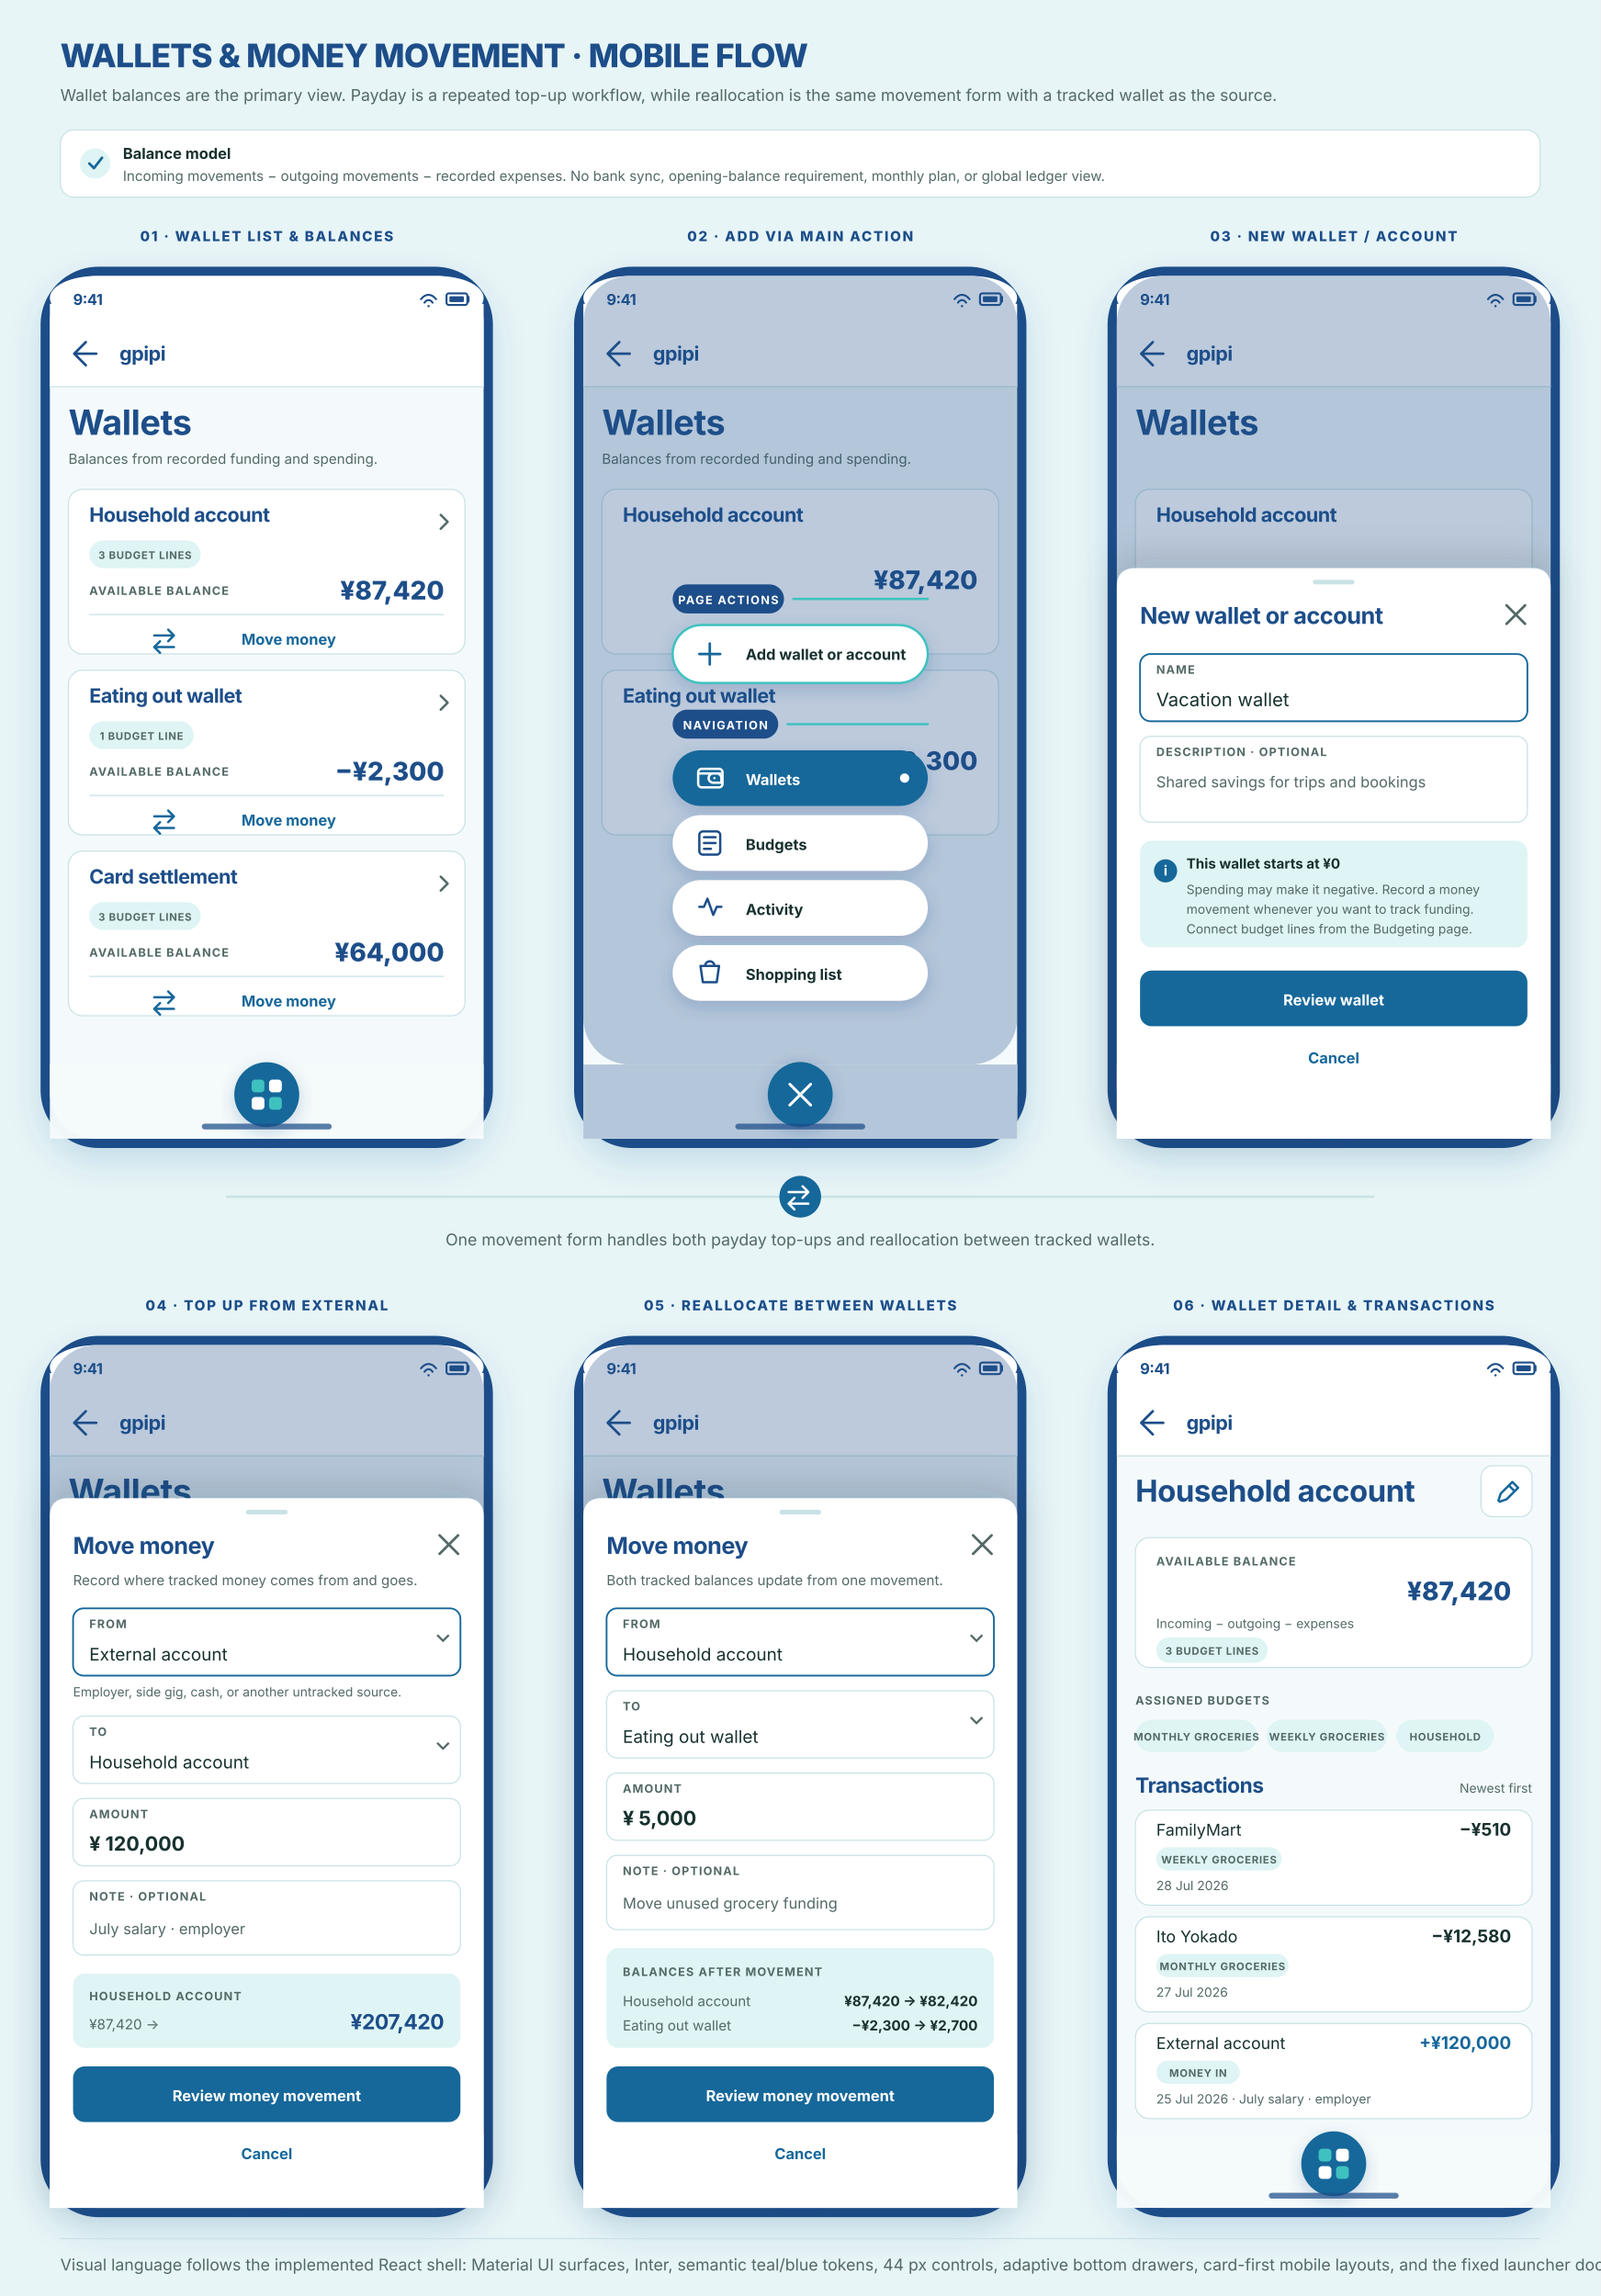
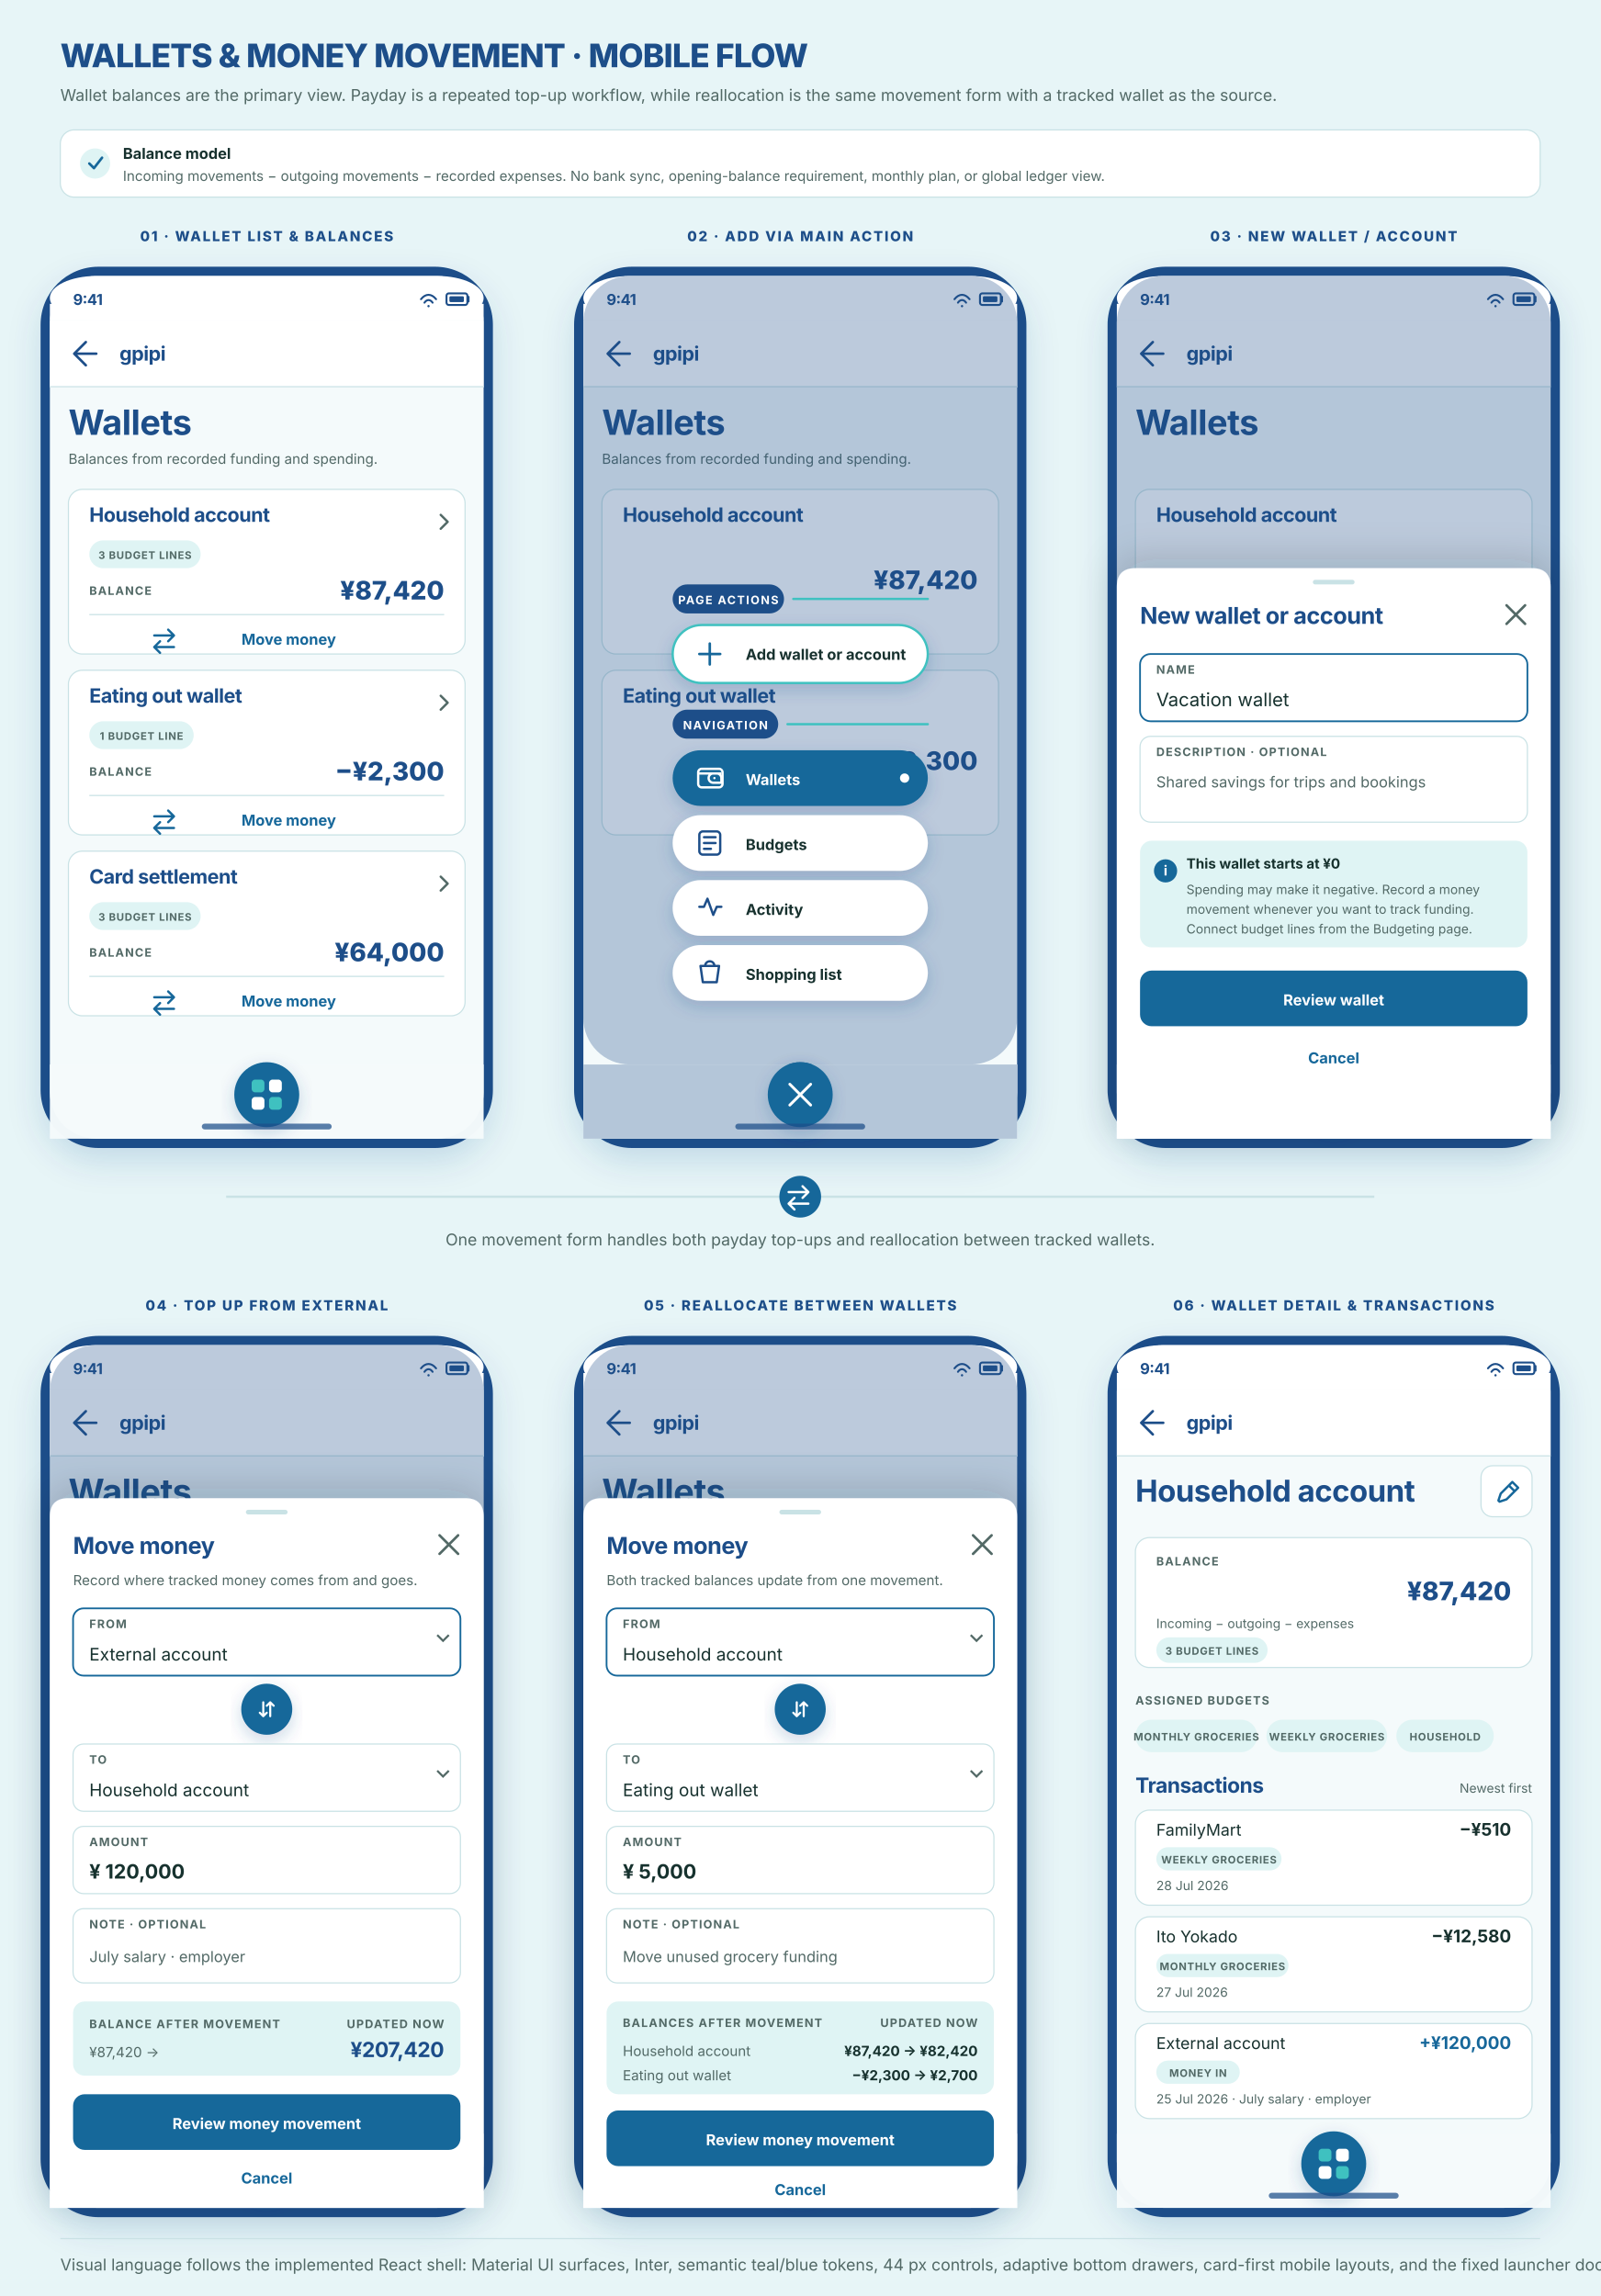
<svg xmlns="http://www.w3.org/2000/svg" width="1380" height="1980" viewBox="0 0 1380 1980" role="img" aria-labelledby="title description">
  <defs>
    <filter id="phone-shadow" x="-20%" y="-10%" width="140%" height="140%">
      <feDropShadow dx="0" dy="12" stdDeviation="14" flood-color="#1D4E89" flood-opacity="0.16" />
    </filter>
    <filter id="sheet-shadow" x="-20%" y="-20%" width="140%" height="140%">
      <feDropShadow dx="0" dy="-8" stdDeviation="16" flood-color="#17312E" flood-opacity="0.16" />
    </filter>
    <filter id="control-shadow" x="-20%" y="-30%" width="140%" height="170%">
      <feDropShadow dx="0" dy="5" stdDeviation="7" flood-color="#1D4E89" flood-opacity="0.22" />
    </filter>
    <style>
      .app { font-family: Inter, system-ui, -apple-system, BlinkMacSystemFont, "Segoe UI", sans-serif; }
      .board-title { fill: #1D4E89; font-size: 28px; font-weight: 760; letter-spacing: -0.6px; }
      .board-copy { fill: #526966; font-size: 14px; }
      .board-label { fill: #1D4E89; font-size: 12px; font-weight: 760; letter-spacing: 1.4px; }
      .heading { fill: #1D4E89; font-weight: 720; letter-spacing: -0.35px; }
      .body { fill: #17312E; }
      .secondary { fill: #526966; }
      .eyebrow { fill: #526966; font-size: 10px; font-weight: 720; letter-spacing: 0.9px; }
      .chip { fill: #526966; font-size: 9px; font-weight: 720; letter-spacing: 0.55px; }
      .button { fill: #FFFFFF; font-size: 13px; font-weight: 720; text-anchor: middle; }
      .button-secondary { fill: #16679A; font-size: 13px; font-weight: 720; text-anchor: middle; }
      .money { fill: #1D4E89; font-size: 22px; font-weight: 760; text-anchor: end; }
      .signed-positive { fill: #16679A; font-size: 15px; font-weight: 740; text-anchor: end; }
      .signed-negative { fill: #17312E; font-size: 15px; font-weight: 740; text-anchor: end; }
      .small { fill: #526966; font-size: 11px; }
    </style>
    <g id="phone-base">
      <rect x="0" y="0" width="390" height="760" rx="50" fill="#1D4E89" filter="url(#phone-shadow)" />
      <rect x="8" y="8" width="374" height="744" rx="40" fill="#F4FAFB" />
      <rect x="8" y="8" width="374" height="38" rx="40" fill="#FFFFFF" />
      <rect x="8" y="32" width="374" height="14" fill="#FFFFFF" />
      <text x="28" y="33" class="heading" font-size="13">9:41</text>
      <g fill="none" stroke="#1D4E89" stroke-width="1.7" stroke-linecap="round" stroke-linejoin="round">
        <path d="M328 28c4-5 9-5 13 0" />
        <path d="M331 31c2-3 5-3 7 0" />
        <circle cx="334.5" cy="34" r="1" fill="#1D4E89" stroke="none" />
        <rect x="350" y="23" width="18" height="10" rx="2" />
        <path d="M369 26v4" />
      </g>
      <rect x="352.5" y="25.5" width="12.5" height="5" rx="1" fill="#1D4E89" />
      <rect x="8" y="46" width="374" height="58" fill="#FFFFFF" />
      <rect x="16" y="53" width="44" height="44" rx="10" fill="#FFFFFF" />
      <path d="M39 65 29 75l10 10M30 75h18" fill="none" stroke="#1D4E89" stroke-width="2.2" stroke-linecap="round" stroke-linejoin="round" />
      <text x="68" y="81" class="heading" font-size="17">gpipi</text>
      <line x1="8" y1="103.5" x2="382" y2="103.5" stroke="#C9E2E5" />
    </g>
    <g id="phone-footer">
      <rect x="8" y="688" width="374" height="64" fill="#F4FAFB" fill-opacity="0.98" />
      <circle cx="195" cy="714" r="28" fill="#16679A" filter="url(#control-shadow)" />
      <rect x="182" y="701" width="11" height="11" rx="3" fill="#3FC1C0" />
      <rect x="197" y="701" width="11" height="11" rx="3" fill="#FFFFFF" />
      <rect x="182" y="716" width="11" height="11" rx="3" fill="#FFFFFF" />
      <rect x="197" y="716" width="11" height="11" rx="3" fill="#3FC1C0" />
      <rect x="139" y="739" width="112" height="5" rx="2.5" fill="#1D4E89" fill-opacity="0.72" />
    </g>
    <g id="phone-footer-close">
      <rect x="8" y="688" width="374" height="64" fill="#F4FAFB" />
      <rect x="8" y="688" width="374" height="64" fill="#1D4E89" opacity="0.30" />
      <circle cx="195" cy="714" r="28" fill="#16679A" filter="url(#control-shadow)" />
      <path d="m186 705 18 18m0-18-18 18" fill="none" stroke="#FFFFFF" stroke-width="2.4" stroke-linecap="round" />
      <rect x="139" y="739" width="112" height="5" rx="2.5" fill="#1D4E89" fill-opacity="0.72" />
    </g>
    <g id="drawer-handle">
      <rect x="177" y="10" width="36" height="4" rx="2" fill="#C9E2E5" />
    </g>
    <g id="move-icon">
      <path d="M2 8h17m-5-5 5 5-5 5M19 18H2m5-5-5 5 5 5" fill="none" stroke="currentColor" stroke-width="2" stroke-linecap="round" stroke-linejoin="round" />
    </g>
    <g id="edit-icon">
      <path d="m5 20 2-6L17 4l5 5-10 10-6 2Z" fill="none" stroke="currentColor" stroke-width="2" stroke-linecap="round" stroke-linejoin="round" />
      <path d="m14 7 5 5" fill="none" stroke="currentColor" stroke-width="2" />
    </g>
    <g id="wallet-icon">
      <rect x="2" y="5" width="21" height="16" rx="3" fill="none" stroke="currentColor" stroke-width="2" />
      <path d="M2 9h16a4 4 0 0 1 4 4v4h-7a4 4 0 0 1 0-8h7" fill="none" stroke="currentColor" stroke-width="2" />
      <circle cx="16" cy="13" r="1" fill="currentColor" />
    </g>
    <g id="budget-icon">
      <rect x="3" y="3" width="18" height="20" rx="3" fill="none" stroke="currentColor" stroke-width="2" />
      <path d="M7 8h10M7 13h10M7 18h6" fill="none" stroke="currentColor" stroke-width="2" stroke-linecap="round" />
    </g>
    <g id="activity-icon">
      <path d="M3 12h4l3-7 5 14 3-7h4" fill="none" stroke="currentColor" stroke-width="2" stroke-linecap="round" stroke-linejoin="round" />
    </g>
    <g id="shopping-icon">
      <path d="M4 7h16l-2 14H6L4 7Zm4 0a4 4 0 0 1 8 0" fill="none" stroke="currentColor" stroke-width="2" stroke-linecap="round" stroke-linejoin="round" />
    </g>
    <g id="add-icon">
      <path d="M12 3v18M3 12h18" fill="none" stroke="currentColor" stroke-width="2.2" stroke-linecap="round" />
    </g>
+     <g id="swap-icon">
+       <path d="M5 2v12m-3-3 3 3 3-3M11 14V2M8 5l3-3 3 3" fill="none" stroke="currentColor" stroke-width="1.8" stroke-linecap="round" stroke-linejoin="round" />
+     </g>
  </defs>
  <rect width="1380" height="1980" fill="#E7F5F7" />
  <g class="app">
    <text x="52" y="58" class="board-title">WALLETS &amp; MONEY MOVEMENT · MOBILE FLOW</text>
    <text x="52" y="87" class="board-copy">Wallet balances are the primary view. Payday is a repeated top-up workflow, while reallocation is the same movement form with a tracked wallet as the source.</text>
    <rect x="52" y="112" width="1276" height="58" rx="12" fill="#FFFFFF" stroke="#C9E2E5" />
    <circle cx="82" cy="141" r="13" fill="#DFF4F4" />
    <path d="m77 141 4 4 7-9" fill="none" stroke="#16679A" stroke-width="2.2" stroke-linecap="round" stroke-linejoin="round" />
    <text x="106" y="137" class="body" font-size="13" font-weight="700">Balance model</text>
    <text x="106" y="156" class="secondary" font-size="12">Incoming movements − outgoing movements − recorded expenses. No bank sync, opening-balance requirement, monthly plan, or global ledger view.</text>
    <text x="230" y="208" class="board-label" text-anchor="middle">01 · WALLET LIST &amp; BALANCES</text>
    <g transform="translate(35 230)">
      <use href="#phone-base" />
      <text x="24" y="145" class="heading" font-size="30">Wallets</text>
      <text x="24" y="170" class="secondary" font-size="12">Balances from recorded funding and spending.</text>
      <rect x="24" y="192" width="342" height="142" rx="12" fill="#FFFFFF" stroke="#C9E2E5" />
      <text x="42" y="220" class="heading" font-size="17">Household account</text>
      <path d="m345 214 6 6-6 6" fill="none" stroke="#526966" stroke-width="2" stroke-linecap="round" stroke-linejoin="round" />
      <rect x="42" y="236" width="96" height="24" rx="12" fill="#DFF4F4" />
      <text x="90" y="252" class="chip" text-anchor="middle">3 BUDGET LINES</text>
-       <text x="42" y="283" class="eyebrow">AVAILABLE BALANCE</text>
+       <text x="42" y="283" class="eyebrow">BALANCE</text>
      <text x="348" y="287" class="money">¥87,420</text>
      <line x1="42" y1="300" x2="348" y2="300" stroke="#C9E2E5" />
      <g transform="translate(96 310)" color="#16679A">
        <use href="#move-icon" />
      </g>
      <text x="214" y="326" class="button-secondary">Move money</text>
      <rect x="24" y="348" width="342" height="142" rx="12" fill="#FFFFFF" stroke="#C9E2E5" />
      <text x="42" y="376" class="heading" font-size="17">Eating out wallet</text>
      <path d="m345 370 6 6-6 6" fill="none" stroke="#526966" stroke-width="2" stroke-linecap="round" stroke-linejoin="round" />
      <rect x="42" y="392" width="90" height="24" rx="12" fill="#DFF4F4" />
      <text x="87" y="408" class="chip" text-anchor="middle">1 BUDGET LINE</text>
-       <text x="42" y="439" class="eyebrow">AVAILABLE BALANCE</text>
+       <text x="42" y="439" class="eyebrow">BALANCE</text>
      <text x="348" y="443" class="money">−¥2,300</text>
      <line x1="42" y1="456" x2="348" y2="456" stroke="#C9E2E5" />
      <g transform="translate(96 466)" color="#16679A">
        <use href="#move-icon" />
      </g>
      <text x="214" y="482" class="button-secondary">Move money</text>
      <rect x="24" y="504" width="342" height="142" rx="12" fill="#FFFFFF" stroke="#C9E2E5" />
      <text x="42" y="532" class="heading" font-size="17">Card settlement</text>
      <path d="m345 526 6 6-6 6" fill="none" stroke="#526966" stroke-width="2" stroke-linecap="round" stroke-linejoin="round" />
      <rect x="42" y="548" width="96" height="24" rx="12" fill="#DFF4F4" />
      <text x="90" y="564" class="chip" text-anchor="middle">3 BUDGET LINES</text>
-       <text x="42" y="595" class="eyebrow">AVAILABLE BALANCE</text>
+       <text x="42" y="595" class="eyebrow">BALANCE</text>
      <text x="348" y="599" class="money">¥64,000</text>
      <line x1="42" y1="612" x2="348" y2="612" stroke="#C9E2E5" />
      <g transform="translate(96 622)" color="#16679A">
        <use href="#move-icon" />
      </g>
      <text x="214" y="638" class="button-secondary">Move money</text>
      <use href="#phone-footer" />
    </g>
    <text x="690" y="208" class="board-label" text-anchor="middle">02 · ADD VIA MAIN ACTION</text>
    <g transform="translate(495 230)">
      <use href="#phone-base" />
      <text x="24" y="145" class="heading" font-size="30">Wallets</text>
      <text x="24" y="170" class="secondary" font-size="12">Balances from recorded funding and spending.</text>
      <rect x="24" y="192" width="342" height="142" rx="12" fill="#FFFFFF" stroke="#C9E2E5" />
      <text x="42" y="220" class="heading" font-size="17">Household account</text>
      <text x="348" y="278" class="money">¥87,420</text>
      <rect x="24" y="348" width="342" height="142" rx="12" fill="#FFFFFF" stroke="#C9E2E5" />
      <text x="42" y="376" class="heading" font-size="17">Eating out wallet</text>
      <text x="348" y="434" class="money">−¥2,300</text>
      <use href="#phone-footer" />
      <rect x="8" y="8" width="374" height="680" rx="40" fill="#1D4E89" opacity="0.30" />
      <g>
        <rect x="85" y="274" width="96" height="25" rx="12.5" fill="#1D4E89" />
        <text x="133" y="291" fill="#FFFFFF" font-size="10" font-weight="740" letter-spacing="1.1" text-anchor="middle">PAGE ACTIONS</text>
        <line x1="189" y1="286.5" x2="305" y2="286.5" stroke="#3FC1C0" stroke-width="2" stroke-linecap="round" />
        <rect x="85" y="309" width="220" height="50" rx="25" fill="#FFFFFF" stroke="#3FC1C0" stroke-width="2" filter="url(#control-shadow)" />
        <g transform="translate(105 322)" color="#16679A">
          <use href="#add-icon" />
        </g>
        <text x="148" y="339" class="body" font-size="13" font-weight="700">Add wallet or account</text>
        <rect x="85" y="382" width="91" height="25" rx="12.5" fill="#1D4E89" />
        <text x="130.5" y="399" fill="#FFFFFF" font-size="10" font-weight="740" letter-spacing="1.1" text-anchor="middle">NAVIGATION</text>
        <line x1="184" y1="394.5" x2="305" y2="394.5" stroke="#3FC1C0" stroke-width="2" stroke-linecap="round" />
        <rect x="85" y="417" width="220" height="48" rx="24" fill="#16679A" filter="url(#control-shadow)" />
        <g transform="translate(105 428)" color="#FFFFFF">
          <use href="#wallet-icon" />
        </g>
        <text x="148" y="447" fill="#FFFFFF" font-size="13" font-weight="720">Wallets</text>
        <circle cx="285" cy="441" r="4" fill="#FFFFFF" />
        <rect x="85" y="473" width="220" height="48" rx="24" fill="#FFFFFF" filter="url(#control-shadow)" />
        <g transform="translate(105 484)" color="#1D4E89">
          <use href="#budget-icon" />
        </g>
        <text x="148" y="503" class="body" font-size="13" font-weight="680">Budgets</text>
        <rect x="85" y="529" width="220" height="48" rx="24" fill="#FFFFFF" filter="url(#control-shadow)" />
        <g transform="translate(105 540)" color="#1D4E89">
          <use href="#activity-icon" />
        </g>
        <text x="148" y="559" class="body" font-size="13" font-weight="680">Activity</text>
        <rect x="85" y="585" width="220" height="48" rx="24" fill="#FFFFFF" filter="url(#control-shadow)" />
        <g transform="translate(105 596)" color="#1D4E89">
          <use href="#shopping-icon" />
        </g>
        <text x="148" y="615" class="body" font-size="13" font-weight="680">Shopping list</text>
      </g>
      <use href="#phone-footer-close" />
    </g>
    <text x="1150" y="208" class="board-label" text-anchor="middle">03 · NEW WALLET / ACCOUNT</text>
    <g transform="translate(955 230)">
      <use href="#phone-base" />
      <text x="24" y="145" class="heading" font-size="30">Wallets</text>
      <rect x="24" y="192" width="342" height="142" rx="12" fill="#FFFFFF" stroke="#C9E2E5" />
      <text x="42" y="220" class="heading" font-size="17">Household account</text>
      <text x="348" y="278" class="money">¥87,420</text>
      <use href="#phone-footer" />
      <rect x="8" y="8" width="374" height="744" rx="40" fill="#1D4E89" opacity="0.30" />
      <g filter="url(#sheet-shadow)">
        <path d="M8 276q0-16 16-16h342q16 0 16 16v476H8Z" fill="#FFFFFF" />
        <use href="#drawer-handle" transform="translate(0 260)" />
        <text x="28" y="308" class="heading" font-size="20">New wallet or account</text>
        <path d="m344 292 16 16m0-16-16 16" fill="none" stroke="#526966" stroke-width="2.2" stroke-linecap="round" />
        <rect x="28" y="334" width="334" height="58" rx="9" fill="#FFFFFF" stroke="#16679A" stroke-width="1.5" />
        <text x="42" y="351" class="eyebrow">NAME</text>
        <text x="42" y="379" class="body" font-size="16">Vacation wallet</text>
        <rect x="28" y="405" width="334" height="74" rx="9" fill="#FFFFFF" stroke="#C9E2E5" />
        <text x="42" y="422" class="eyebrow">DESCRIPTION · OPTIONAL</text>
        <text x="42" y="449" class="secondary" font-size="13">Shared savings for trips and bookings</text>
        <rect x="28" y="495" width="334" height="92" rx="10" fill="#DFF4F4" />
        <circle cx="50" cy="521" r="10" fill="#16679A" />
        <text x="50" y="525" fill="#FFFFFF" font-size="12" font-weight="740" text-anchor="middle">i</text>
        <text x="68" y="519" class="body" font-size="12" font-weight="700">This wallet starts at ¥0</text>
        <text x="68" y="541" class="secondary" font-size="11">Spending may make it negative. Record a money</text>
        <text x="68" y="558" class="secondary" font-size="11">movement whenever you want to track funding.</text>
        <text x="68" y="575" class="secondary" font-size="11">Connect budget lines from the Budgeting page.</text>
        <rect x="28" y="607" width="334" height="48" rx="10" fill="#16679A" />
        <text x="195" y="637" class="button">Review wallet</text>
        <text x="195" y="687" class="button-secondary">Cancel</text>
      </g>
    </g>
    <path d="M195 1032h990" fill="none" stroke="#C9E2E5" stroke-width="2" />
    <circle cx="690" cy="1032" r="18" fill="#16679A" />
    <g transform="translate(678 1020)" color="#FFFFFF">
      <use href="#move-icon" />
    </g>
    <text x="690" y="1074" class="board-copy" text-anchor="middle">One movement form handles both payday top-ups and reallocation between tracked wallets.</text>
    <text x="230" y="1130" class="board-label" text-anchor="middle">04 · TOP UP FROM EXTERNAL</text>
    <g transform="translate(35 1152)">
      <use href="#phone-base" />
      <text x="24" y="145" class="heading" font-size="30">Wallets</text>
      <rect x="24" y="192" width="342" height="142" rx="12" fill="#FFFFFF" stroke="#C9E2E5" />
      <text x="42" y="220" class="heading" font-size="17">Household account</text>
      <text x="348" y="278" class="money">¥87,420</text>
      <use href="#phone-footer" />
      <rect x="8" y="8" width="374" height="744" rx="40" fill="#1D4E89" opacity="0.30" />
      <g filter="url(#sheet-shadow)">
        <path d="M8 156q0-16 16-16h342q16 0 16 16v596H8Z" fill="#FFFFFF" />
        <use href="#drawer-handle" transform="translate(0 140)" />
        <text x="28" y="188" class="heading" font-size="20">Move money</text>
        <path d="m344 172 16 16m0-16-16 16" fill="none" stroke="#526966" stroke-width="2.2" stroke-linecap="round" />
        <text x="28" y="215" class="secondary" font-size="12">Record where tracked money comes from and goes.</text>
        <rect x="28" y="235" width="334" height="58" rx="9" fill="#FFFFFF" stroke="#16679A" stroke-width="1.5" />
        <text x="42" y="252" class="eyebrow">FROM</text>
        <text x="42" y="280" class="body" font-size="15">External account</text>
        <path d="m342 258 5 5 5-5" fill="none" stroke="#526966" stroke-width="1.8" />
-         <text x="28" y="311" class="secondary" font-size="11">Employer, side gig, cash, or another untracked source.</text>
-         <rect x="28" y="328" width="334" height="58" rx="9" fill="#FFFFFF" stroke="#C9E2E5" />
-         <text x="42" y="345" class="eyebrow">TO</text>
-         <text x="42" y="373" class="body" font-size="15">Household account</text>
-         <path d="m342 351 5 5 5-5" fill="none" stroke="#526966" stroke-width="1.8" />
-         <rect x="28" y="399" width="334" height="58" rx="9" fill="#FFFFFF" stroke="#C9E2E5" />
-         <text x="42" y="416" class="eyebrow">AMOUNT</text>
-         <text x="42" y="444" class="body" font-size="17" font-weight="700">¥ 120,000</text>
-         <rect x="28" y="470" width="334" height="64" rx="9" fill="#FFFFFF" stroke="#C9E2E5" />
-         <text x="42" y="487" class="eyebrow">NOTE · OPTIONAL</text>
-         <text x="42" y="516" class="secondary" font-size="13">July salary · employer</text>
-         <rect x="28" y="550" width="334" height="64" rx="10" fill="#DFF4F4" />
-         <text x="42" y="573" class="eyebrow">HOUSEHOLD ACCOUNT</text>
-         <text x="42" y="598" class="secondary" font-size="12">¥87,420 →</text>
-         <text x="348" y="598" class="heading" font-size="18" text-anchor="end">¥207,420</text>
-         <rect x="28" y="630" width="334" height="48" rx="10" fill="#16679A" />
-         <text x="195" y="660" class="button">Review money movement</text>
-         <text x="195" y="710" class="button-secondary">Cancel</text>
+         <g role="button" aria-label="Swap From and To">
+           <circle cx="195" cy="322" r="22" fill="#16679A" filter="url(#control-shadow)" />
+           <g transform="translate(187 314)" color="#FFFFFF">
+             <use href="#swap-icon" />
+           </g>
+         </g>
+         <rect x="28" y="352" width="334" height="58" rx="9" fill="#FFFFFF" stroke="#C9E2E5" />
+         <text x="42" y="369" class="eyebrow">TO</text>
+         <text x="42" y="397" class="body" font-size="15">Household account</text>
+         <path d="m342 375 5 5 5-5" fill="none" stroke="#526966" stroke-width="1.8" />
+         <rect x="28" y="423" width="334" height="58" rx="9" fill="#FFFFFF" stroke="#C9E2E5" />
+         <text x="42" y="440" class="eyebrow">AMOUNT</text>
+         <text x="42" y="468" class="body" font-size="17" font-weight="700">¥ 120,000</text>
+         <rect x="28" y="494" width="334" height="64" rx="9" fill="#FFFFFF" stroke="#C9E2E5" />
+         <text x="42" y="511" class="eyebrow">NOTE · OPTIONAL</text>
+         <text x="42" y="540" class="secondary" font-size="13">July salary · employer</text>
+         <rect x="28" y="574" width="334" height="64" rx="10" fill="#DFF4F4" />
+         <text x="42" y="597" class="eyebrow">BALANCE AFTER MOVEMENT</text>
+         <text x="348" y="597" class="eyebrow" text-anchor="end">UPDATED NOW</text>
+         <text x="42" y="622" class="secondary" font-size="12">¥87,420 →</text>
+         <text x="348" y="622" class="heading" font-size="18" text-anchor="end">¥207,420</text>
+         <rect x="28" y="654" width="334" height="48" rx="10" fill="#16679A" />
+         <text x="195" y="684" class="button">Review money movement</text>
+         <text x="195" y="731" class="button-secondary">Cancel</text>
      </g>
    </g>
    <text x="690" y="1130" class="board-label" text-anchor="middle">05 · REALLOCATE BETWEEN WALLETS</text>
    <g transform="translate(495 1152)">
      <use href="#phone-base" />
      <text x="24" y="145" class="heading" font-size="30">Wallets</text>
      <use href="#phone-footer" />
      <rect x="8" y="8" width="374" height="744" rx="40" fill="#1D4E89" opacity="0.30" />
      <g filter="url(#sheet-shadow)">
        <path d="M8 156q0-16 16-16h342q16 0 16 16v596H8Z" fill="#FFFFFF" />
        <use href="#drawer-handle" transform="translate(0 140)" />
        <text x="28" y="188" class="heading" font-size="20">Move money</text>
        <path d="m344 172 16 16m0-16-16 16" fill="none" stroke="#526966" stroke-width="2.2" stroke-linecap="round" />
        <text x="28" y="215" class="secondary" font-size="12">Both tracked balances update from one movement.</text>
        <rect x="28" y="235" width="334" height="58" rx="9" fill="#FFFFFF" stroke="#16679A" stroke-width="1.5" />
        <text x="42" y="252" class="eyebrow">FROM</text>
        <text x="42" y="280" class="body" font-size="15">Household account</text>
        <path d="m342 258 5 5 5-5" fill="none" stroke="#526966" stroke-width="1.8" />
-         <rect x="28" y="306" width="334" height="58" rx="9" fill="#FFFFFF" stroke="#C9E2E5" />
-         <text x="42" y="323" class="eyebrow">TO</text>
-         <text x="42" y="351" class="body" font-size="15">Eating out wallet</text>
-         <path d="m342 329 5 5 5-5" fill="none" stroke="#526966" stroke-width="1.8" />
-         <rect x="28" y="377" width="334" height="58" rx="9" fill="#FFFFFF" stroke="#C9E2E5" />
-         <text x="42" y="394" class="eyebrow">AMOUNT</text>
-         <text x="42" y="422" class="body" font-size="17" font-weight="700">¥ 5,000</text>
-         <rect x="28" y="448" width="334" height="64" rx="9" fill="#FFFFFF" stroke="#C9E2E5" />
-         <text x="42" y="465" class="eyebrow">NOTE · OPTIONAL</text>
-         <text x="42" y="494" class="secondary" font-size="13">Move unused grocery funding</text>
-         <rect x="28" y="528" width="334" height="86" rx="10" fill="#DFF4F4" />
-         <text x="42" y="552" class="eyebrow">BALANCES AFTER MOVEMENT</text>
-         <text x="42" y="578" class="secondary" font-size="12">Household account</text>
-         <text x="348" y="578" class="body" font-size="12" font-weight="700" text-anchor="end">¥87,420 → ¥82,420</text>
-         <text x="42" y="599" class="secondary" font-size="12">Eating out wallet</text>
-         <text x="348" y="599" class="body" font-size="12" font-weight="700" text-anchor="end">−¥2,300 → ¥2,700</text>
-         <rect x="28" y="630" width="334" height="48" rx="10" fill="#16679A" />
-         <text x="195" y="660" class="button">Review money movement</text>
-         <text x="195" y="710" class="button-secondary">Cancel</text>
+         <g role="button" aria-label="Swap From and To">
+           <circle cx="195" cy="322" r="22" fill="#16679A" filter="url(#control-shadow)" />
+           <g transform="translate(187 314)" color="#FFFFFF">
+             <use href="#swap-icon" />
+           </g>
+         </g>
+         <rect x="28" y="352" width="334" height="58" rx="9" fill="#FFFFFF" stroke="#C9E2E5" />
+         <text x="42" y="369" class="eyebrow">TO</text>
+         <text x="42" y="397" class="body" font-size="15">Eating out wallet</text>
+         <path d="m342 375 5 5 5-5" fill="none" stroke="#526966" stroke-width="1.8" />
+         <rect x="28" y="423" width="334" height="58" rx="9" fill="#FFFFFF" stroke="#C9E2E5" />
+         <text x="42" y="440" class="eyebrow">AMOUNT</text>
+         <text x="42" y="468" class="body" font-size="17" font-weight="700">¥ 5,000</text>
+         <rect x="28" y="494" width="334" height="64" rx="9" fill="#FFFFFF" stroke="#C9E2E5" />
+         <text x="42" y="511" class="eyebrow">NOTE · OPTIONAL</text>
+         <text x="42" y="540" class="secondary" font-size="13">Move unused grocery funding</text>
+         <rect x="28" y="574" width="334" height="80" rx="10" fill="#DFF4F4" />
+         <text x="42" y="596" class="eyebrow">BALANCES AFTER MOVEMENT</text>
+         <text x="348" y="596" class="eyebrow" text-anchor="end">UPDATED NOW</text>
+         <text x="42" y="621" class="secondary" font-size="12">Household account</text>
+         <text x="348" y="621" class="body" font-size="12" font-weight="700" text-anchor="end">¥87,420 → ¥82,420</text>
+         <text x="42" y="642" class="secondary" font-size="12">Eating out wallet</text>
+         <text x="348" y="642" class="body" font-size="12" font-weight="700" text-anchor="end">−¥2,300 → ¥2,700</text>
+         <rect x="28" y="668" width="334" height="48" rx="10" fill="#16679A" />
+         <text x="195" y="698" class="button">Review money movement</text>
+         <text x="195" y="741" class="button-secondary">Cancel</text>
      </g>
    </g>
    <text x="1150" y="1130" class="board-label" text-anchor="middle">06 · WALLET DETAIL &amp; TRANSACTIONS</text>
    <g transform="translate(955 1152)">
      <use href="#phone-base" />
      <text x="24" y="143" class="heading" font-size="26">Household account</text>
      <rect x="322" y="112" width="44" height="44" rx="10" fill="#FFFFFF" stroke="#C9E2E5" />
      <g transform="translate(332 122)" color="#16679A">
        <use href="#edit-icon" />
      </g>
      <rect x="24" y="174" width="342" height="112" rx="12" fill="#FFFFFF" stroke="#C9E2E5" />
-       <text x="42" y="198" class="eyebrow">AVAILABLE BALANCE</text>
+       <text x="42" y="198" class="eyebrow">BALANCE</text>
      <text x="348" y="228" class="money">¥87,420</text>
      <text x="42" y="252" class="secondary" font-size="11">Incoming − outgoing − expenses</text>
      <rect x="42" y="260" width="96" height="22" rx="11" fill="#DFF4F4" />
      <text x="90" y="275" class="chip" text-anchor="middle">3 BUDGET LINES</text>
      <text x="24" y="318" class="eyebrow">ASSIGNED BUDGETS</text>
      <rect x="24" y="331" width="105" height="28" rx="14" fill="#DFF4F4" />
      <text x="76.5" y="349" class="chip" text-anchor="middle">MONTHLY GROCERIES</text>
      <rect x="137" y="331" width="104" height="28" rx="14" fill="#DFF4F4" />
      <text x="189" y="349" class="chip" text-anchor="middle">WEEKLY GROCERIES</text>
      <rect x="249" y="331" width="84" height="28" rx="14" fill="#DFF4F4" />
      <text x="291" y="349" class="chip" text-anchor="middle">HOUSEHOLD</text>
      <text x="24" y="394" class="heading" font-size="18">Transactions</text>
      <text x="366" y="394" class="secondary" font-size="11" text-anchor="end">Newest first</text>
      <rect x="24" y="409" width="342" height="82" rx="12" fill="#FFFFFF" stroke="#C9E2E5" />
      <text x="42" y="431" class="body" font-size="14">FamilyMart</text>
      <text x="348" y="431" class="signed-negative">−¥510</text>
      <rect x="42" y="441" width="108" height="20" rx="10" fill="#DFF4F4" />
      <text x="96" y="455" class="chip" text-anchor="middle">WEEKLY GROCERIES</text>
      <text x="42" y="478" class="small">28 Jul 2026</text>
      <rect x="24" y="501" width="342" height="82" rx="12" fill="#FFFFFF" stroke="#C9E2E5" />
      <text x="42" y="523" class="body" font-size="14">Ito Yokado</text>
      <text x="348" y="523" class="signed-negative">−¥12,580</text>
      <rect x="42" y="533" width="114" height="20" rx="10" fill="#DFF4F4" />
      <text x="99" y="547" class="chip" text-anchor="middle">MONTHLY GROCERIES</text>
      <text x="42" y="570" class="small">27 Jul 2026</text>
      <rect x="24" y="593" width="342" height="82" rx="12" fill="#FFFFFF" stroke="#C9E2E5" />
      <text x="42" y="615" class="body" font-size="14">External account</text>
      <text x="348" y="615" class="signed-positive">+¥120,000</text>
      <rect x="42" y="625" width="72" height="20" rx="10" fill="#DFF4F4" />
      <text x="78" y="639" class="chip" text-anchor="middle">MONEY IN</text>
      <text x="42" y="662" class="small">25 Jul 2026 · July salary · employer</text>
      <use href="#phone-footer" />
    </g>
    <rect x="52" y="1930" width="1276" height="1" fill="#C9E2E5" />
    <text x="52" y="1958" class="board-copy">Visual language follows the implemented React shell: Material UI surfaces, Inter, semantic teal/blue tokens, 44 px controls, adaptive bottom drawers, card-first mobile layouts, and the fixed launcher dock.</text>
  </g>
</svg>
